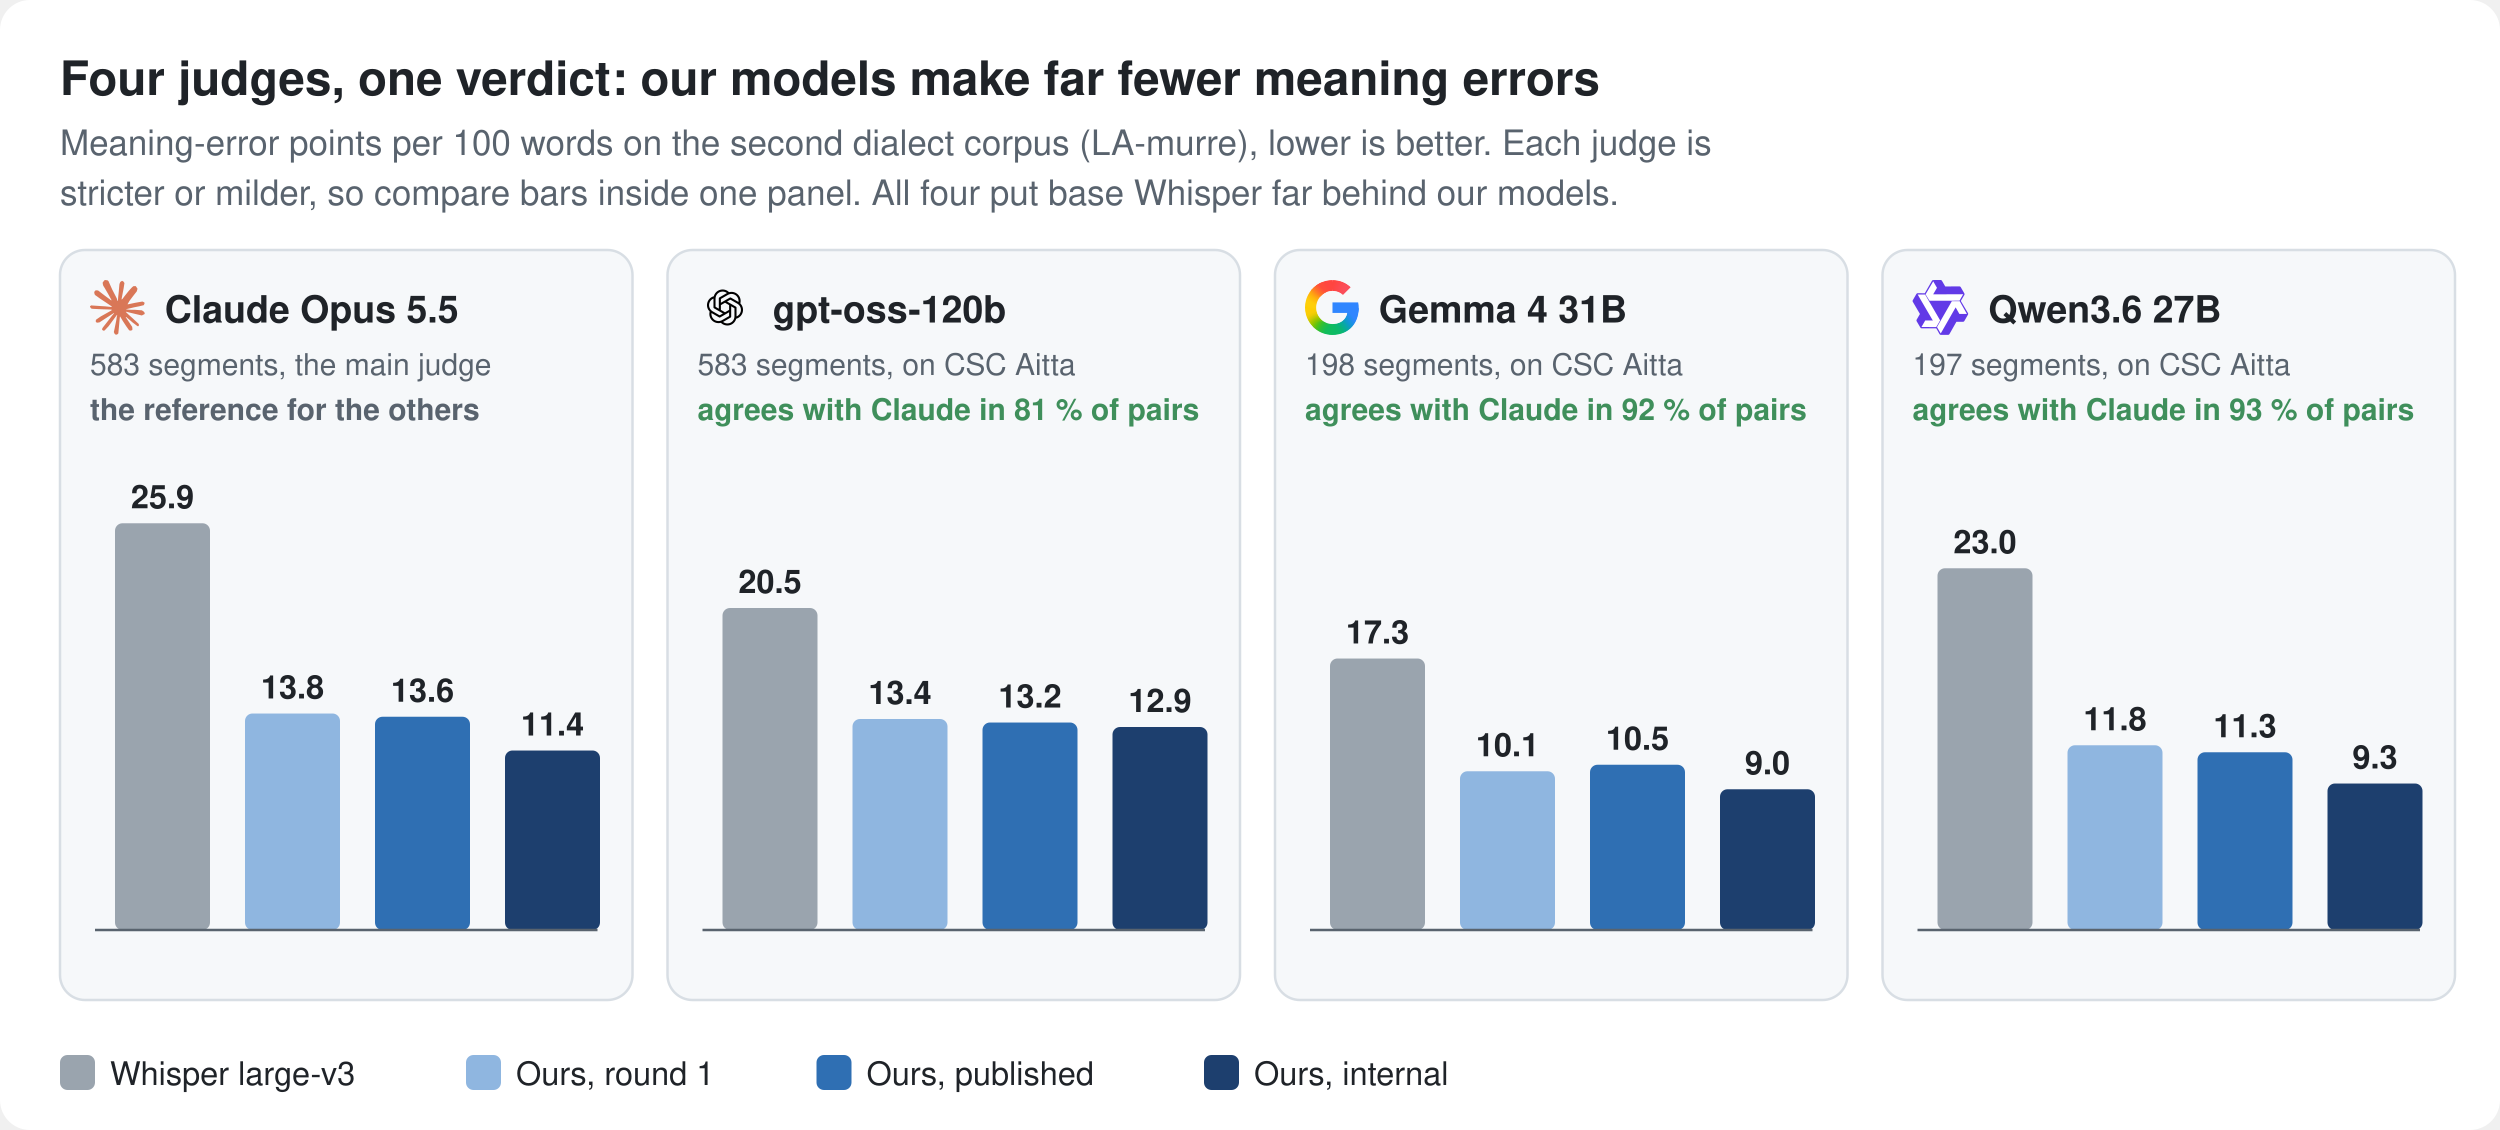
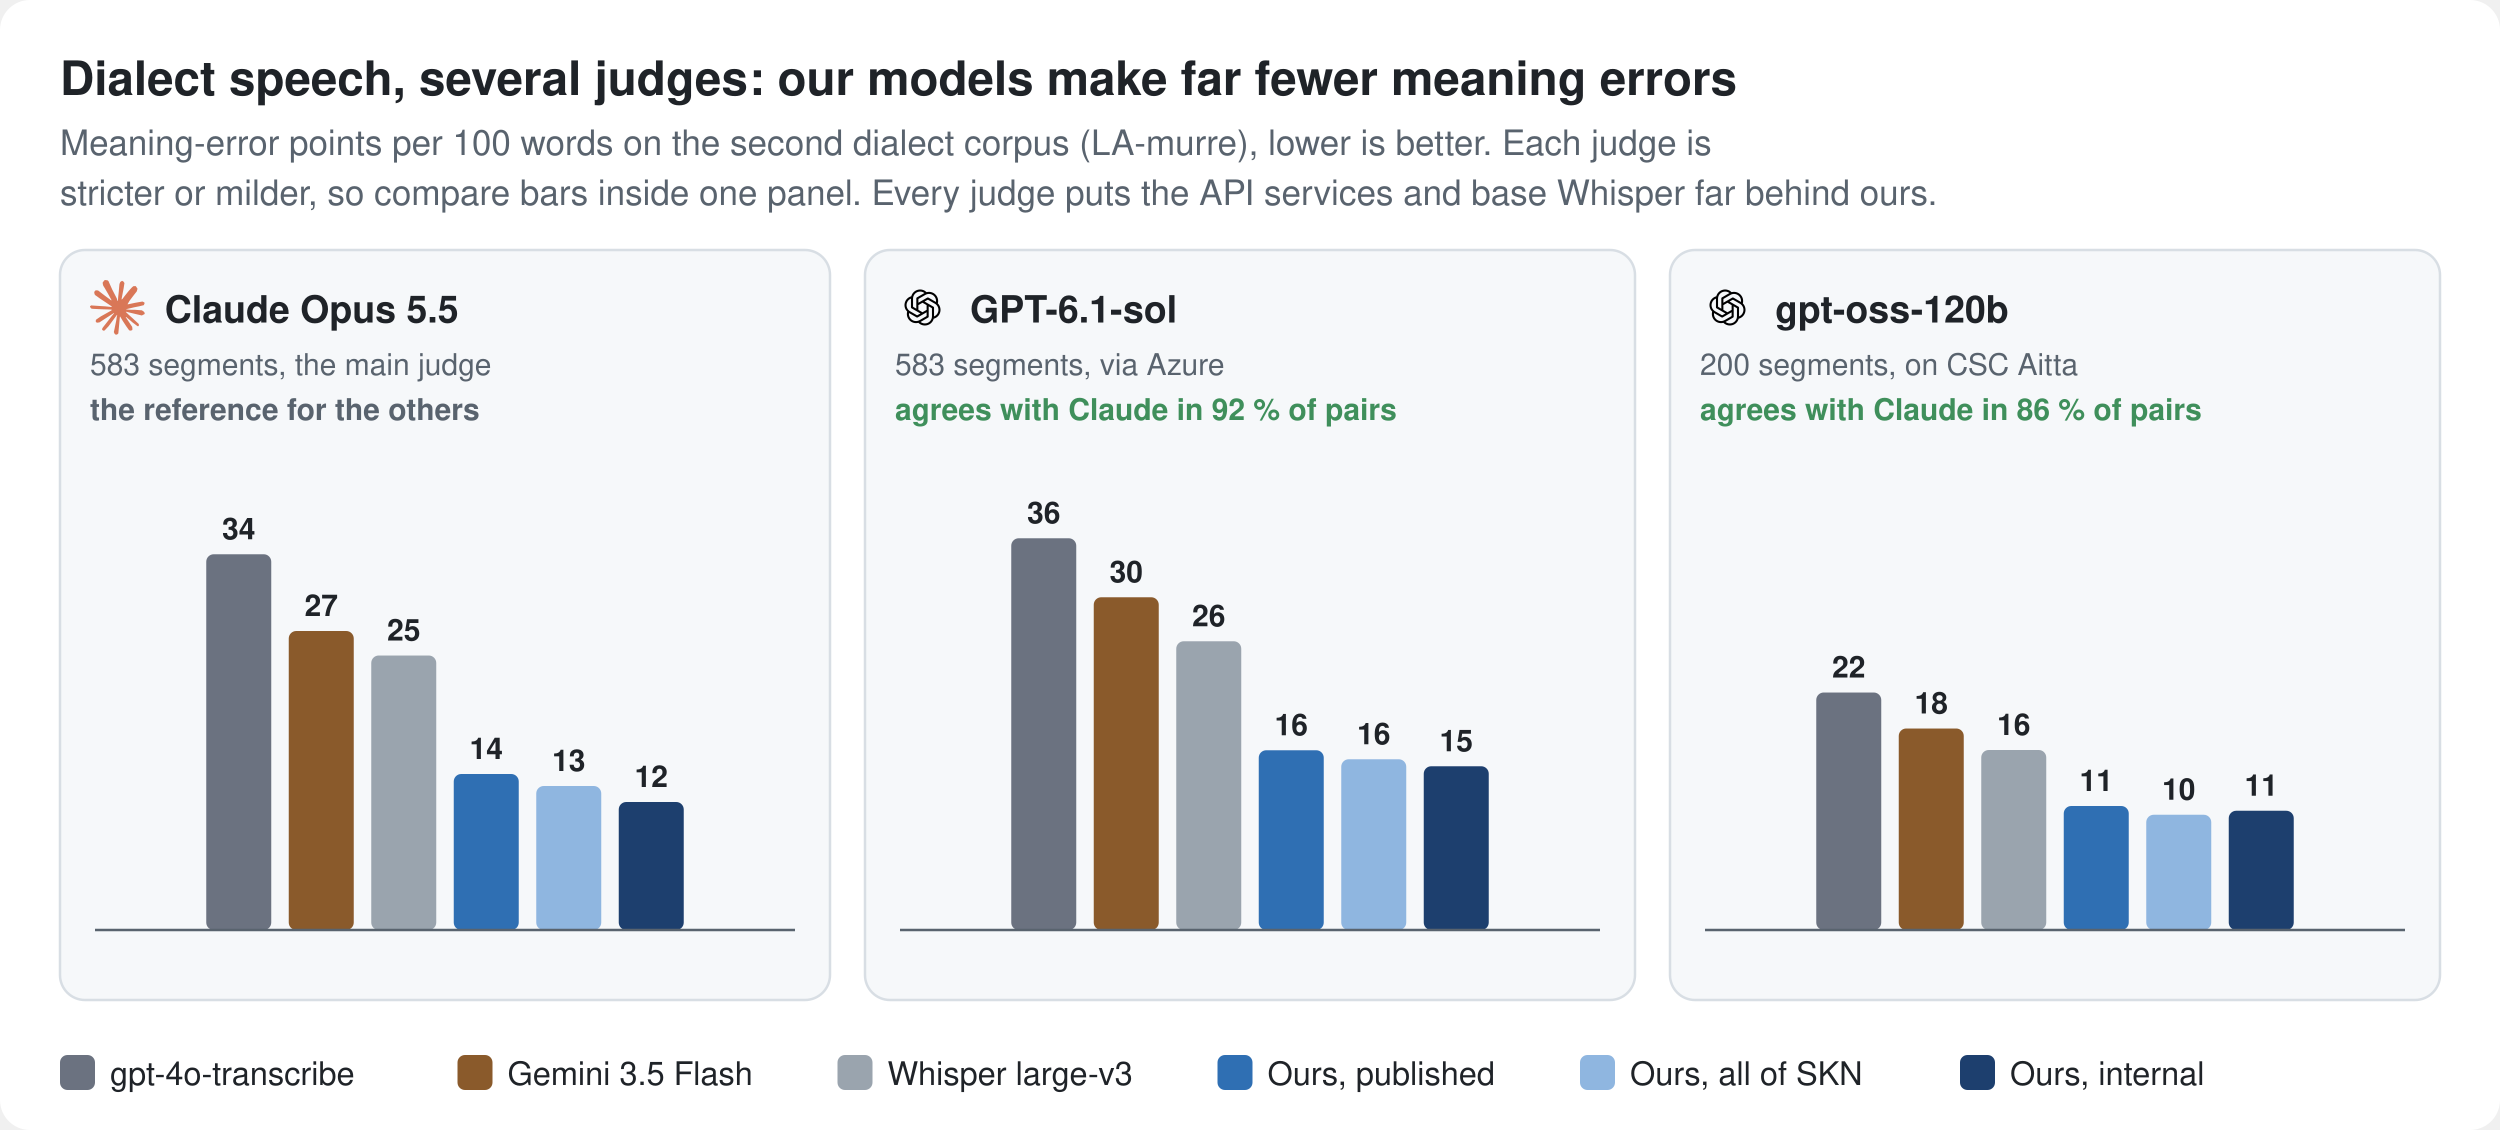
- <svg xmlns="http://www.w3.org/2000/svg" xmlns:xlink="http://www.w3.org/1999/xlink" viewBox="0 0 1000 452" width="1000" height="452" font-family="system-ui, -apple-system, Segoe UI, Helvetica, Arial, sans-serif" role="img" aria-label="Four blind judges rank base Whisper far behind our three fine-tuned models on LA-murre">
+ <svg xmlns="http://www.w3.org/2000/svg" viewBox="0 0 1000 452" width="1000" height="452" font-family="system-ui, -apple-system, Segoe UI, Helvetica, Arial, sans-serif" role="img" aria-label="Blind LLM judges on LA-murre: gpt-4o-transcribe, Gemini 3.5 Flash and base Whisper far behind our three fine-tuned models">
  <rect width="1000" height="452" rx="12" fill="#ffffff" />
-   <text x="24.0" y="38.0" font-size="19" font-weight="700" fill="#1f2328" text-anchor="start">Four judges, one verdict: our models make far fewer meaning errors</text>
+   <text x="24.0" y="38.0" font-size="19" font-weight="700" fill="#1f2328" text-anchor="start">Dialect speech, several judges: our models make far fewer meaning errors</text>
  <text x="24.0" y="62.0" font-size="14" font-weight="400" fill="#59636e" text-anchor="start">Meaning-error points per 100 words on the second dialect corpus (LA-murre), lower is better. Each judge is</text>
-   <text x="24.0" y="82.0" font-size="14" font-weight="400" fill="#59636e" text-anchor="start">stricter or milder, so compare bars inside one panel. All four put base Whisper far behind our models.</text>
-   <rect x="24" y="100" width="229" height="300" rx="10" fill="#f6f8fa" stroke="#d8dee4" />
+   <text x="24.0" y="82.0" font-size="14" font-weight="400" fill="#59636e" text-anchor="start">stricter or milder, so compare bars inside one panel. Every judge puts the API services and base Whisper far behind ours.</text>
+   <rect x="24.0" y="100" width="308.0" height="300" rx="10" fill="#f6f8fa" stroke="#d8dee4" />
  <svg x="36.0" y="112.0" width="21.9" height="22.0" viewBox="0 0 256 257">
    <path fill="#D97757" d="m50.228 170.321 50.357-28.257.843-2.463-.843-1.361h-2.462l-8.426-.518-28.775-.778-24.952-1.037-24.175-1.296-6.092-1.297L0 125.796l.583-3.759 5.12-3.434 7.324.648 16.202 1.101 24.304 1.685 17.629 1.037 26.118 2.722h4.148l.583-1.685-1.426-1.037-1.101-1.037-25.147-17.045-27.22-18.017-14.258-10.37-7.713-5.25-3.888-4.925-1.685-10.758 7-7.713 9.397.649 2.398.648 9.527 7.323 20.35 15.75L94.817 91.9l3.889 3.24 1.555-1.102.195-.777-1.75-2.917-14.453-26.118-15.425-26.572-6.87-11.018-1.814-6.61c-.648-2.723-1.102-4.991-1.102-7.778l7.972-10.823L71.42 0 82.05 1.426l4.472 3.888 6.61 15.101 10.694 23.786 16.591 32.34 4.861 9.592 2.592 8.879.973 2.722h1.685v-1.556l1.36-18.211 2.528-22.36 2.463-28.776.843-8.1 4.018-9.722 7.971-5.25 6.222 2.981 5.12 7.324-.713 4.73-3.046 19.768-5.962 30.98-3.889 20.739h2.268l2.593-2.593 10.499-13.934 17.628-22.036 7.778-8.749 9.073-9.657 5.833-4.601h11.018l8.1 12.055-3.628 12.443-11.342 14.388-9.398 12.184-13.48 18.147-8.426 14.518.778 1.166 2.01-.194 30.46-6.481 16.462-2.982 19.637-3.37 8.88 4.148.971 4.213-3.5 8.62-20.998 5.184-24.628 4.926-36.682 8.685-.454.324.519.648 16.526 1.555 7.065.389h17.304l32.21 2.398 8.426 5.574 5.055 6.805-.843 5.184-12.962 6.611-17.498-4.148-40.83-9.721-14-3.5h-1.944v1.167l11.666 11.406 21.387 19.314 26.767 24.887 1.36 6.157-3.434 4.86-3.63-.518-23.526-17.693-9.073-7.972-20.545-17.304h-1.36v1.814l4.73 6.935 25.017 37.59 1.296 11.536-1.814 3.76-6.481 2.268-7.13-1.297-14.647-20.544-15.1-23.138-12.185-20.739-1.49.843-7.194 77.448-3.37 3.953-7.778 2.981-6.48-4.925-3.436-7.972 3.435-15.749 4.148-20.544 3.37-16.333 3.046-20.285 1.815-6.74-.13-.454-1.49.194-15.295 20.999-23.267 31.433-18.406 19.702-4.407 1.75-7.648-3.954.713-7.064 4.277-6.286 25.47-32.405 15.36-20.092 9.917-11.6-.065-1.686h-.583L44.07 198.125l-12.055 1.555-5.185-4.86.648-7.972 2.463-2.593 20.35-13.999-.064.065Z" />
  </svg>
  <text x="65.9" y="129.0" font-size="15" font-weight="700" fill="#1f2328" text-anchor="start">Claude Opus 5.5</text>
  <text x="36.0" y="150.0" font-size="12" font-weight="400" fill="#59636e" text-anchor="start">583 segments, the main judge</text>
  <text x="36.0" y="168.0" font-size="12" font-weight="700" fill="#59636e" text-anchor="start">the reference for the others</text>
-   <rect x="46" y="209.3" width="38" height="162.7" rx="3" fill="#9aa4ae" />
-   <text x="65.0" y="203.3" font-size="13" font-weight="700" fill="#1f2328" text-anchor="middle">25.9</text>
-   <rect x="98" y="285.4" width="38" height="86.6" rx="3" fill="#8fb6e0" />
-   <text x="117.0" y="279.4" font-size="13" font-weight="700" fill="#1f2328" text-anchor="middle">13.8</text>
-   <rect x="150" y="286.7" width="38" height="85.3" rx="3" fill="#2f6fb3" />
-   <text x="169.0" y="280.7" font-size="13" font-weight="700" fill="#1f2328" text-anchor="middle">13.6</text>
-   <rect x="202" y="300.2" width="38" height="71.8" rx="3" fill="#1d3f6e" />
-   <text x="221.0" y="294.2" font-size="13" font-weight="700" fill="#1f2328" text-anchor="middle">11.4</text>
-   <line x1="38" y1="372" x2="239" y2="372" stroke="#59636e" />
-   <rect x="267" y="100" width="229" height="300" rx="10" fill="#f6f8fa" stroke="#d8dee4" />
-   <svg x="279.0" y="112.0" width="22.0" height="22.0" viewBox="0 0 611 611">
+   <rect x="82.5" y="221.7" width="26" height="150.3" rx="3" fill="#6b7280" />
+   <text x="95.5" y="215.7" font-size="12" font-weight="700" fill="#1f2328" text-anchor="middle">34</text>
+   <rect x="115.5" y="252.4" width="26" height="119.6" rx="3" fill="#8a5a2b" />
+   <text x="128.5" y="246.4" font-size="12" font-weight="700" fill="#1f2328" text-anchor="middle">27</text>
+   <rect x="148.5" y="262.2" width="26" height="109.8" rx="3" fill="#9aa4ae" />
+   <text x="161.5" y="256.2" font-size="12" font-weight="700" fill="#1f2328" text-anchor="middle">25</text>
+   <rect x="181.5" y="309.6" width="26" height="62.4" rx="3" fill="#2f6fb3" />
+   <text x="194.5" y="303.6" font-size="12" font-weight="700" fill="#1f2328" text-anchor="middle">14</text>
+   <rect x="214.5" y="314.4" width="26" height="57.6" rx="3" fill="#8fb6e0" />
+   <text x="227.5" y="308.4" font-size="12" font-weight="700" fill="#1f2328" text-anchor="middle">13</text>
+   <rect x="247.5" y="320.8" width="26" height="51.2" rx="3" fill="#1d3f6e" />
+   <text x="260.5" y="314.8" font-size="12" font-weight="700" fill="#1f2328" text-anchor="middle">12</text>
+   <line x1="38.0" y1="372" x2="318.0" y2="372" stroke="#59636e" />
+   <rect x="346.0" y="100" width="308.0" height="300" rx="10" fill="#f6f8fa" stroke="#d8dee4" />
+   <svg x="358.0" y="112.0" width="22.0" height="22.0" viewBox="0 0 611 611">
    <path fill-rule="evenodd" clip-rule="evenodd" d="M252.794 108.802C289.191 99.048 326.265 110.305 351.148 135.135C385.113 126.072 422.85 134.862 449.492 161.505C476.136 188.149 484.925 225.888 475.862 259.85V259.854C500.696 284.735 511.95 321.81 502.198 358.207C492.447 394.602 464.161 421.084 430.215 430.217C421.083 464.162 394.603 492.448 358.206 502.199C321.812 511.951 284.734 500.693 259.852 475.864C225.887 484.927 188.15 476.137 161.507 449.495C134.864 422.851 126.073 385.111 135.136 351.149C110.304 326.266 99.05 289.192 108.801 252.795C118.552 216.4 146.84 189.918 180.784 180.785C189.917 146.841 216.396 118.553 252.794 108.802ZM374.292 407.145C374.292 411.271 372.092 415.086 368.517 417.148L283.723 466.102C302.487 480.585 327.555 486.459 352.217 479.852C386.997 470.532 410.068 439.312 410.555 405.006V317.717C410.555 315.08 409.125 312.621 406.843 311.303L374.292 292.509V407.145ZM251.868 415.897C248.296 417.959 243.893 417.959 240.317 415.897L155.526 366.942C152.366 390.436 159.811 415.08 177.866 433.136H177.863C203.325 458.594 241.896 462.962 271.85 446.232L347.449 402.586C349.735 401.268 351.148 398.8 351.148 396.163V358.579L251.868 415.897ZM368.602 220.628C366.319 219.309 363.474 219.318 361.191 220.637L328.641 239.431L427.921 296.749C431.496 298.811 433.697 302.627 433.697 306.752V404.661C455.622 395.654 473.244 376.881 479.851 352.218C489.169 317.442 473.668 281.85 444.201 264.274L368.602 220.628ZM177.303 206.34C155.377 215.348 137.756 234.122 131.148 258.783C121.832 293.561 137.331 329.153 166.799 346.727L242.398 390.373C244.68 391.692 247.525 391.684 249.807 390.366L282.357 371.572L183.078 314.253C179.504 312.189 177.303 308.375 177.303 304.251V206.34ZM259.849 279.145V331.858L305.5 358.213L351.15 331.858V279.145L305.5 252.789L259.849 279.145ZM327.276 144.9C308.512 130.418 283.445 124.543 258.782 131.15C224.002 140.471 200.931 171.691 200.445 205.995V293.286C200.445 295.923 201.875 298.381 204.158 299.7L236.707 318.493V203.856C236.707 199.731 238.909 195.916 242.483 193.853L327.276 144.9ZM433.137 177.867C407.675 152.407 369.103 148.038 339.149 164.769L263.55 208.415C261.265 209.734 259.852 212.202 259.852 214.838V252.423L359.132 195.105C362.703 193.041 367.108 193.041 370.682 195.105L455.473 244.06C458.635 220.567 451.189 195.922 433.135 177.867H433.137Z" fill="black" />
  </svg>
-   <text x="309.0" y="129.0" font-size="15" font-weight="700" fill="#1f2328" text-anchor="start">gpt-oss-120b</text>
-   <text x="279.0" y="150.0" font-size="12" font-weight="400" fill="#59636e" text-anchor="start">583 segments, on CSC Aitta</text>
-   <text x="279.0" y="168.0" font-size="12" font-weight="700" fill="#3f8f5b" text-anchor="start">agrees with Claude in 81 % of pairs</text>
-   <rect x="289" y="243.2" width="38" height="128.8" rx="3" fill="#9aa4ae" />
-   <text x="308.0" y="237.2" font-size="13" font-weight="700" fill="#1f2328" text-anchor="middle">20.5</text>
-   <rect x="341" y="287.6" width="38" height="84.4" rx="3" fill="#8fb6e0" />
-   <text x="360.0" y="281.6" font-size="13" font-weight="700" fill="#1f2328" text-anchor="middle">13.4</text>
-   <rect x="393" y="289.0" width="38" height="83.0" rx="3" fill="#2f6fb3" />
-   <text x="412.0" y="283.0" font-size="13" font-weight="700" fill="#1f2328" text-anchor="middle">13.2</text>
-   <rect x="445" y="290.8" width="38" height="81.2" rx="3" fill="#1d3f6e" />
-   <text x="464.0" y="284.8" font-size="13" font-weight="700" fill="#1f2328" text-anchor="middle">12.9</text>
-   <line x1="281" y1="372" x2="482" y2="372" stroke="#59636e" />
-   <rect x="510" y="100" width="229" height="300" rx="10" fill="#f6f8fa" stroke="#d8dee4" />
-   <svg x="522.0" y="112.0" width="21.5" height="22.0" viewBox="0 0 268.152 273.883">
-     <defs>
-       <linearGradient id="googleg2-a">
-         <stop offset="0" stop-color="#0fbc5c" />
-         <stop offset="1" stop-color="#0cba65" />
-       </linearGradient>
-       <linearGradient id="googleg2-g">
-         <stop offset=".231" stop-color="#0fbc5f" />
-         <stop offset=".312" stop-color="#0fbc5f" />
-         <stop offset=".366" stop-color="#0fbc5e" />
-         <stop offset=".458" stop-color="#0fbc5d" />
-         <stop offset=".54" stop-color="#12bc58" />
-         <stop offset=".699" stop-color="#28bf3c" />
-         <stop offset=".771" stop-color="#38c02b" />
-         <stop offset=".861" stop-color="#52c218" />
-         <stop offset=".915" stop-color="#67c30f" />
-         <stop offset="1" stop-color="#86c504" />
-       </linearGradient>
-       <linearGradient id="googleg2-h">
-         <stop offset=".142" stop-color="#1abd4d" />
-         <stop offset=".248" stop-color="#6ec30d" />
-         <stop offset=".312" stop-color="#8ac502" />
-         <stop offset=".366" stop-color="#a2c600" />
-         <stop offset=".446" stop-color="#c8c903" />
-         <stop offset=".54" stop-color="#ebcb03" />
-         <stop offset=".616" stop-color="#f7cd07" />
-         <stop offset=".699" stop-color="#fdcd04" />
-         <stop offset=".771" stop-color="#fdce05" />
-         <stop offset=".861" stop-color="#ffce0a" />
-       </linearGradient>
-       <linearGradient id="googleg2-f">
-         <stop offset=".316" stop-color="#ff4c3c" />
-         <stop offset=".604" stop-color="#ff692c" />
-         <stop offset=".727" stop-color="#ff7825" />
-         <stop offset=".885" stop-color="#ff8d1b" />
-         <stop offset="1" stop-color="#ff9f13" />
-       </linearGradient>
-       <linearGradient id="googleg2-b">
-         <stop offset=".231" stop-color="#ff4541" />
-         <stop offset=".312" stop-color="#ff4540" />
-         <stop offset=".458" stop-color="#ff4640" />
-         <stop offset=".54" stop-color="#ff473f" />
-         <stop offset=".699" stop-color="#ff5138" />
-         <stop offset=".771" stop-color="#ff5b33" />
-         <stop offset=".861" stop-color="#ff6c29" />
-         <stop offset="1" stop-color="#ff8c18" />
-       </linearGradient>
-       <linearGradient id="googleg2-d">
-         <stop offset=".408" stop-color="#fb4e5a" />
-         <stop offset="1" stop-color="#ff4540" />
-       </linearGradient>
-       <linearGradient id="googleg2-c">
-         <stop offset=".132" stop-color="#0cba65" />
-         <stop offset=".21" stop-color="#0bb86d" />
-         <stop offset=".297" stop-color="#09b479" />
-         <stop offset=".396" stop-color="#08ad93" />
-         <stop offset=".477" stop-color="#0aa6a9" />
-         <stop offset=".568" stop-color="#0d9cc6" />
-         <stop offset=".667" stop-color="#1893dd" />
-         <stop offset=".769" stop-color="#258bf1" />
-         <stop offset=".859" stop-color="#3086ff" />
-       </linearGradient>
-       <linearGradient id="googleg2-e">
-         <stop offset=".366" stop-color="#ff4e3a" />
-         <stop offset=".458" stop-color="#ff8a1b" />
-         <stop offset=".54" stop-color="#ffa312" />
-         <stop offset=".616" stop-color="#ffb60c" />
-         <stop offset=".771" stop-color="#ffcd0a" />
-         <stop offset=".861" stop-color="#fecf0a" />
-         <stop offset=".915" stop-color="#fecf08" />
-         <stop offset="1" stop-color="#fdcd01" />
-       </linearGradient>
-       <linearGradient xlink:href="#googleg2-a" id="googleg2-s" x1="219.7" x2="254.467" y1="329.535" y2="329.535" gradientUnits="userSpaceOnUse" />
-       <radialGradient xlink:href="#googleg2-b" id="googleg2-m" cx="109.627" cy="135.862" r="71.46" fx="109.627" fy="135.862" gradientTransform="matrix(-1.93688 1.043 1.45573 2.55542 290.525 -400.634)" gradientUnits="userSpaceOnUse" />
-       <radialGradient xlink:href="#googleg2-c" id="googleg2-n" cx="45.259" cy="279.274" r="71.46" fx="45.259" fy="279.274" gradientTransform="matrix(-3.5126 -4.45809 -1.69255 1.26062 870.8 191.554)" gradientUnits="userSpaceOnUse" />
-       <radialGradient xlink:href="#googleg2-d" id="googleg2-l" cx="304.017" cy="118.009" r="47.854" fx="304.017" fy="118.009" gradientTransform="matrix(2.06435 0 0 2.59204 -297.679 -151.747)" gradientUnits="userSpaceOnUse" />
-       <radialGradient xlink:href="#googleg2-e" id="googleg2-o" cx="181.001" cy="177.201" r="71.46" fx="181.001" fy="177.201" gradientTransform="matrix(-.24858 2.08314 2.96249 .33417 -255.146 -331.164)" gradientUnits="userSpaceOnUse" />
-       <radialGradient xlink:href="#googleg2-f" id="googleg2-p" cx="207.673" cy="108.097" r="41.102" fx="207.673" fy="108.097" gradientTransform="matrix(-1.2492 1.34326 -3.89684 -3.4257 880.501 194.905)" gradientUnits="userSpaceOnUse" />
-       <radialGradient xlink:href="#googleg2-g" id="googleg2-r" cx="109.627" cy="135.862" r="71.46" fx="109.627" fy="135.862" gradientTransform="matrix(-1.93688 -1.043 1.45573 -2.55542 290.525 838.683)" gradientUnits="userSpaceOnUse" />
-       <radialGradient xlink:href="#googleg2-h" id="googleg2-j" cx="154.87" cy="145.969" r="71.46" fx="154.87" fy="145.969" gradientTransform="matrix(-.0814 -1.93722 2.92674 -.11625 -215.135 632.86)" gradientUnits="userSpaceOnUse" />
-       <filter id="googleg2-q" width="1.097" height="1.116" x="-.048" y="-.058" color-interpolation-filters="sRGB">
-         <feGaussianBlur stdDeviation="1.701" />
-       </filter>
-       <filter id="googleg2-k" width="1.033" height="1.02" x="-.017" y="-.01" color-interpolation-filters="sRGB">
-         <feGaussianBlur stdDeviation=".242" />
-       </filter>
-       <clipPath id="googleg2-i" clipPathUnits="userSpaceOnUse">
-         <path d="M371.378 193.24H237.083v53.438h77.167c-1.241 7.563-4.026 15.003-8.105 21.786-4.674 7.773-10.451 13.69-16.373 18.196-17.74 13.498-38.42 16.258-52.783 16.258-36.283 0-67.283-23.286-79.285-54.928-.484-1.149-.805-2.335-1.197-3.507a81.115 81.115 0 0 1-4.101-25.448c0-9.226 1.569-18.057 4.43-26.398 11.285-32.897 42.985-57.467 80.179-57.467 7.481 0 14.685.884 21.517 2.648a77.668 77.668 0 0 1 33.425 18.25l40.834-39.712c-24.839-22.616-57.219-36.32-95.844-36.32-30.878 0-59.386 9.553-82.748 25.7-18.945 13.093-34.483 30.625-44.97 50.985-9.753 18.879-15.094 39.8-15.094 62.294 0 22.495 5.35 43.633 15.103 62.337v.126c10.302 19.857 25.368 36.954 43.678 49.988 15.997 11.386 44.68 26.551 84.031 26.551 22.63 0 42.687-4.051 60.375-11.644 12.76-5.478 24.065-12.622 34.301-21.804 13.525-12.132 24.117-27.139 31.347-44.404 7.23-17.265 11.097-36.79 11.097-57.957 0-9.858-.998-19.87-2.689-28.968Z" />
-       </clipPath>
-     </defs>
-     <g clip-path="url(#googleg2-i)" transform="matrix(.95792 0 0 .98525 -90.174 -78.856)">
-       <path fill="url(#googleg2-j)" d="M92.076 219.958c.148 22.14 6.501 44.983 16.117 63.424v.127c6.949 13.392 16.445 23.97 27.26 34.452l65.327-23.67c-12.36-6.235-14.246-10.055-23.105-17.026-9.054-9.066-15.802-19.473-20.004-31.677h-.17l.17-.127c-2.765-8.058-3.037-16.613-3.14-25.503Z" filter="url(#googleg2-k)" />
-       <path fill="url(#googleg2-l)" d="M237.083 79.025c-6.456 22.526-3.988 44.421 0 57.161 7.457.006 14.64.888 21.45 2.647a77.662 77.662 0 0 1 33.424 18.25l41.88-40.726c-24.81-22.59-54.667-37.297-96.754-37.332Z" filter="url(#googleg2-k)" />
-       <path fill="url(#googleg2-m)" d="M236.943 78.847c-31.67 0-60.91 9.798-84.871 26.359a145.533 145.533 0 0 0-24.332 21.15c-1.904 17.744 14.257 39.551 46.262 39.37 15.528-17.936 38.495-29.542 64.056-29.542l.07.002-1.044-57.335c-.048 0-.093-.004-.14-.004Z" filter="url(#googleg2-k)" />
-       <path fill="url(#googleg2-n)" d="m341.475 226.379-28.268 19.285c-1.24 7.562-4.028 15.002-8.107 21.786-4.674 7.772-10.45 13.69-16.373 18.196-17.702 13.47-38.328 16.244-52.687 16.255-14.842 25.102-17.444 37.675 1.043 57.934 22.877-.016 43.157-4.117 61.046-11.796 12.931-5.551 24.388-12.792 34.761-22.097 13.706-12.295 24.442-27.503 31.769-45 7.327-17.497 11.245-37.282 11.245-58.734Z" filter="url(#googleg2-k)" />
-       <path fill="#3086ff" d="M234.996 191.21v57.498h136.006c1.196-7.874 5.152-18.064 5.152-26.5 0-9.858-.996-21.899-2.687-30.998Z" filter="url(#googleg2-k)" />
-       <path fill="url(#googleg2-o)" d="M128.39 124.327c-8.394 9.119-15.564 19.326-21.249 30.364-9.753 18.879-15.094 41.83-15.094 64.324 0 .317.026.627.029.944 4.32 8.224 59.666 6.649 62.456 0-.004-.31-.039-.613-.039-.924 0-9.226 1.57-16.026 4.43-24.367 3.53-10.289 9.056-19.763 16.123-27.926 1.602-2.031 5.875-6.397 7.121-9.016.475-.997-.862-1.557-.937-1.908-.083-.393-1.876-.077-2.277-.37-1.275-.929-3.8-1.414-5.334-1.845-3.277-.921-8.708-2.953-11.725-5.06-9.536-6.658-24.417-14.612-33.505-24.216Z" filter="url(#googleg2-k)" />
-       <path fill="url(#googleg2-p)" d="M162.099 155.857c22.112 13.301 28.471-6.714 43.173-12.977l-25.574-52.664a144.74 144.74 0 0 0-26.543 14.504c-12.316 8.512-23.192 18.9-32.176 30.72Z" filter="url(#googleg2-q)" />
-       <path fill="url(#googleg2-r)" d="M171.099 290.222c-29.683 10.641-34.33 11.023-37.062 29.29a144.806 144.806 0 0 0 16.792 13.984c15.996 11.386 46.766 26.551 86.118 26.551.046 0 .09-.004.137-.004v-59.157l-.094.002c-14.736 0-26.512-3.843-38.585-10.527-2.977-1.648-8.378 2.777-11.123.799-3.786-2.729-12.9 2.35-16.183-.938Z" filter="url(#googleg2-k)" />
-       <path fill="url(#googleg2-s)" d="M219.7 299.023v59.996c5.506.64 11.236 1.028 17.247 1.028 6.026 0 11.855-.307 17.52-.872v-59.748a105.119 105.119 0 0 1-17.477 1.461c-5.932 0-11.7-.686-17.29-1.865Z" filter="url(#googleg2-k)" opacity=".5" />
-     </g>
+   <text x="388.0" y="129.0" font-size="15" font-weight="700" fill="#1f2328" text-anchor="start">GPT-6.1-sol</text>
+   <text x="358.0" y="150.0" font-size="12" font-weight="400" fill="#59636e" text-anchor="start">583 segments, via Azure</text>
+   <text x="358.0" y="168.0" font-size="12" font-weight="700" fill="#3f8f5b" text-anchor="start">agrees with Claude in 92 % of pairs</text>
+   <rect x="404.5" y="215.3" width="26" height="156.7" rx="3" fill="#6b7280" />
+   <text x="417.5" y="209.3" font-size="12" font-weight="700" fill="#1f2328" text-anchor="middle">36</text>
+   <rect x="437.5" y="238.9" width="26" height="133.1" rx="3" fill="#8a5a2b" />
+   <text x="450.5" y="232.9" font-size="12" font-weight="700" fill="#1f2328" text-anchor="middle">30</text>
+   <rect x="470.5" y="256.5" width="26" height="115.5" rx="3" fill="#9aa4ae" />
+   <text x="483.5" y="250.5" font-size="12" font-weight="700" fill="#1f2328" text-anchor="middle">26</text>
+   <rect x="503.5" y="300.1" width="26" height="71.9" rx="3" fill="#2f6fb3" />
+   <text x="516.5" y="294.1" font-size="12" font-weight="700" fill="#1f2328" text-anchor="middle">16</text>
+   <rect x="536.5" y="303.7" width="26" height="68.3" rx="3" fill="#8fb6e0" />
+   <text x="549.5" y="297.7" font-size="12" font-weight="700" fill="#1f2328" text-anchor="middle">16</text>
+   <rect x="569.5" y="306.5" width="26" height="65.5" rx="3" fill="#1d3f6e" />
+   <text x="582.5" y="300.5" font-size="12" font-weight="700" fill="#1f2328" text-anchor="middle">15</text>
+   <line x1="360.0" y1="372" x2="640.0" y2="372" stroke="#59636e" />
+   <rect x="668.0" y="100" width="308.0" height="300" rx="10" fill="#f6f8fa" stroke="#d8dee4" />
+   <svg x="680.0" y="112.0" width="22.0" height="22.0" viewBox="0 0 611 611">
+     <path fill-rule="evenodd" clip-rule="evenodd" d="M252.794 108.802C289.191 99.048 326.265 110.305 351.148 135.135C385.113 126.072 422.85 134.862 449.492 161.505C476.136 188.149 484.925 225.888 475.862 259.85V259.854C500.696 284.735 511.95 321.81 502.198 358.207C492.447 394.602 464.161 421.084 430.215 430.217C421.083 464.162 394.603 492.448 358.206 502.199C321.812 511.951 284.734 500.693 259.852 475.864C225.887 484.927 188.15 476.137 161.507 449.495C134.864 422.851 126.073 385.111 135.136 351.149C110.304 326.266 99.05 289.192 108.801 252.795C118.552 216.4 146.84 189.918 180.784 180.785C189.917 146.841 216.396 118.553 252.794 108.802ZM374.292 407.145C374.292 411.271 372.092 415.086 368.517 417.148L283.723 466.102C302.487 480.585 327.555 486.459 352.217 479.852C386.997 470.532 410.068 439.312 410.555 405.006V317.717C410.555 315.08 409.125 312.621 406.843 311.303L374.292 292.509V407.145ZM251.868 415.897C248.296 417.959 243.893 417.959 240.317 415.897L155.526 366.942C152.366 390.436 159.811 415.08 177.866 433.136H177.863C203.325 458.594 241.896 462.962 271.85 446.232L347.449 402.586C349.735 401.268 351.148 398.8 351.148 396.163V358.579L251.868 415.897ZM368.602 220.628C366.319 219.309 363.474 219.318 361.191 220.637L328.641 239.431L427.921 296.749C431.496 298.811 433.697 302.627 433.697 306.752V404.661C455.622 395.654 473.244 376.881 479.851 352.218C489.169 317.442 473.668 281.85 444.201 264.274L368.602 220.628ZM177.303 206.34C155.377 215.348 137.756 234.122 131.148 258.783C121.832 293.561 137.331 329.153 166.799 346.727L242.398 390.373C244.68 391.692 247.525 391.684 249.807 390.366L282.357 371.572L183.078 314.253C179.504 312.189 177.303 308.375 177.303 304.251V206.34ZM259.849 279.145V331.858L305.5 358.213L351.15 331.858V279.145L305.5 252.789L259.849 279.145ZM327.276 144.9C308.512 130.418 283.445 124.543 258.782 131.15C224.002 140.471 200.931 171.691 200.445 205.995V293.286C200.445 295.923 201.875 298.381 204.158 299.7L236.707 318.493V203.856C236.707 199.731 238.909 195.916 242.483 193.853L327.276 144.9ZM433.137 177.867C407.675 152.407 369.103 148.038 339.149 164.769L263.55 208.415C261.265 209.734 259.852 212.202 259.852 214.838V252.423L359.132 195.105C362.703 193.041 367.108 193.041 370.682 195.105L455.473 244.06C458.635 220.567 451.189 195.922 433.135 177.867H433.137Z" fill="black" />
  </svg>
-   <text x="551.5" y="129.0" font-size="15" font-weight="700" fill="#1f2328" text-anchor="start">Gemma 4 31B</text>
-   <text x="522.0" y="150.0" font-size="12" font-weight="400" fill="#59636e" text-anchor="start">198 segments, on CSC Aitta</text>
-   <text x="522.0" y="168.0" font-size="12" font-weight="700" fill="#3f8f5b" text-anchor="start">agrees with Claude in 92 % of pairs</text>
-   <rect x="532" y="263.4" width="38" height="108.6" rx="3" fill="#9aa4ae" />
-   <text x="551.0" y="257.4" font-size="13" font-weight="700" fill="#1f2328" text-anchor="middle">17.3</text>
-   <rect x="584" y="308.5" width="38" height="63.5" rx="3" fill="#8fb6e0" />
-   <text x="603.0" y="302.5" font-size="13" font-weight="700" fill="#1f2328" text-anchor="middle">10.1</text>
-   <rect x="636" y="305.9" width="38" height="66.1" rx="3" fill="#2f6fb3" />
-   <text x="655.0" y="299.9" font-size="13" font-weight="700" fill="#1f2328" text-anchor="middle">10.5</text>
-   <rect x="688" y="315.7" width="38" height="56.3" rx="3" fill="#1d3f6e" />
-   <text x="707.0" y="309.7" font-size="13" font-weight="700" fill="#1f2328" text-anchor="middle">9.0</text>
-   <line x1="524" y1="372" x2="725" y2="372" stroke="#59636e" />
-   <rect x="753" y="100" width="229" height="300" rx="10" fill="#f6f8fa" stroke="#d8dee4" />
-   <svg x="765.0" y="112.0" width="22.3" height="22.0" viewBox="0 0 256 253">
-     <path fill="#623ae7" d="M129.263 0a6.75 6.75 0 0 1 5.88 3.374l15.256 26.424l65.258-.482a6.75 6.75 0 0 1 5.892 3.373l16.843 29.172a6.75 6.75 0 0 1-.038 6.811l-15.569 26.29a6.7 6.7 0 0 1-.887 1.182l33.195 56.28a6.75 6.75 0 0 1 .021 6.72l-16.94 29.706a6.75 6.75 0 0 1-5.86 3.405h-30.513l-32.21 56.756a6.75 6.75 0 0 1-5.868 3.417h-33.686a6.75 6.75 0 0 1-5.88-3.438l-15.022-26.7l-67.31.06a6.75 6.75 0 0 1-5.831-3.343l-17.256-29.523a6.75 6.75 0 0 1-.018-6.777l15.256-26.425L.929 100.008a6.75 6.75 0 0 1-.025-6.79l16.843-29.172a6.75 6.75 0 0 1 5.917-3.374l30.553.339a6.7 6.7 0 0 1 1.789.262L89.258 3.562a6.75 6.75 0 0 1 5.81-3.379z" />
-     <path fill="#fff" d="m180.679 97.445l36.108.025l33.198 58.74h-34.51l-17.266-30.239l-68.54 119.948l-17.218-29.263zM57.85 66.893l69.028 118.902l-17.872 30.86l-67.905-.622l17.255-29.887l34.82.166L23.567 66.981zm37.24-60.8l17.256 29.887l-17.554 30.07l138.147-.616l-17.064 29.733l-137.896.33L59.917 66.05z" />
-   </svg>
-   <text x="795.3" y="129.0" font-size="15" font-weight="700" fill="#1f2328" text-anchor="start">Qwen3.6 27B</text>
-   <text x="765.0" y="150.0" font-size="12" font-weight="400" fill="#59636e" text-anchor="start">197 segments, on CSC Aitta</text>
-   <text x="765.0" y="168.0" font-size="12" font-weight="700" fill="#3f8f5b" text-anchor="start">agrees with Claude in 93 % of pairs</text>
-   <rect x="775" y="227.3" width="38" height="144.7" rx="3" fill="#9aa4ae" />
-   <text x="794.0" y="221.3" font-size="13" font-weight="700" fill="#1f2328" text-anchor="middle">23.0</text>
-   <rect x="827" y="298.1" width="38" height="73.9" rx="3" fill="#8fb6e0" />
-   <text x="846.0" y="292.1" font-size="13" font-weight="700" fill="#1f2328" text-anchor="middle">11.8</text>
-   <rect x="879" y="300.9" width="38" height="71.1" rx="3" fill="#2f6fb3" />
-   <text x="898.0" y="294.9" font-size="13" font-weight="700" fill="#1f2328" text-anchor="middle">11.3</text>
-   <rect x="931" y="313.4" width="38" height="58.6" rx="3" fill="#1d3f6e" />
-   <text x="950.0" y="307.4" font-size="13" font-weight="700" fill="#1f2328" text-anchor="middle">9.3</text>
-   <line x1="767" y1="372" x2="968" y2="372" stroke="#59636e" />
-   <rect x="24" y="422" width="14" height="14" rx="3" fill="#9aa4ae" />
-   <text x="44.0" y="434.0" font-size="13" font-weight="400" fill="#1f2328" text-anchor="start">Whisper large-v3</text>
-   <rect x="186.4" y="422" width="14" height="14" rx="3" fill="#8fb6e0" />
-   <text x="206.4" y="434.0" font-size="13" font-weight="400" fill="#1f2328" text-anchor="start">Ours, round 1</text>
-   <rect x="326.6" y="422" width="14" height="14" rx="3" fill="#2f6fb3" />
-   <text x="346.6" y="434.0" font-size="13" font-weight="400" fill="#1f2328" text-anchor="start">Ours, published</text>
-   <rect x="481.6" y="422" width="14" height="14" rx="3" fill="#1d3f6e" />
-   <text x="501.6" y="434.0" font-size="13" font-weight="400" fill="#1f2328" text-anchor="start">Ours, internal</text>
+   <text x="710.0" y="129.0" font-size="15" font-weight="700" fill="#1f2328" text-anchor="start">gpt-oss-120b</text>
+   <text x="680.0" y="150.0" font-size="12" font-weight="400" fill="#59636e" text-anchor="start">200 segments, on CSC Aitta</text>
+   <text x="680.0" y="168.0" font-size="12" font-weight="700" fill="#3f8f5b" text-anchor="start">agrees with Claude in 86 % of pairs</text>
+   <rect x="726.5" y="277.0" width="26" height="95.0" rx="3" fill="#6b7280" />
+   <text x="739.5" y="271.0" font-size="12" font-weight="700" fill="#1f2328" text-anchor="middle">22</text>
+   <rect x="759.5" y="291.4" width="26" height="80.6" rx="3" fill="#8a5a2b" />
+   <text x="772.5" y="285.4" font-size="12" font-weight="700" fill="#1f2328" text-anchor="middle">18</text>
+   <rect x="792.5" y="300.0" width="26" height="72.0" rx="3" fill="#9aa4ae" />
+   <text x="805.5" y="294.0" font-size="12" font-weight="700" fill="#1f2328" text-anchor="middle">16</text>
+   <rect x="825.5" y="322.4" width="26" height="49.6" rx="3" fill="#2f6fb3" />
+   <text x="838.5" y="316.4" font-size="12" font-weight="700" fill="#1f2328" text-anchor="middle">11</text>
+   <rect x="858.5" y="325.9" width="26" height="46.1" rx="3" fill="#8fb6e0" />
+   <text x="871.5" y="319.9" font-size="12" font-weight="700" fill="#1f2328" text-anchor="middle">10</text>
+   <rect x="891.5" y="324.3" width="26" height="47.7" rx="3" fill="#1d3f6e" />
+   <text x="904.5" y="318.3" font-size="12" font-weight="700" fill="#1f2328" text-anchor="middle">11</text>
+   <line x1="682.0" y1="372" x2="962.0" y2="372" stroke="#59636e" />
+   <rect x="24" y="422" width="14" height="14" rx="3" fill="#6b7280" />
+   <text x="44.0" y="434.0" font-size="13" font-weight="400" fill="#1f2328" text-anchor="start">gpt-4o-transcribe</text>
+   <rect x="183.0" y="422" width="14" height="14" rx="3" fill="#8a5a2b" />
+   <text x="203.0" y="434.0" font-size="13" font-weight="400" fill="#1f2328" text-anchor="start">Gemini 3.5 Flash</text>
+   <rect x="335.0" y="422" width="14" height="14" rx="3" fill="#9aa4ae" />
+   <text x="355.0" y="434.0" font-size="13" font-weight="400" fill="#1f2328" text-anchor="start">Whisper large-v3</text>
+   <rect x="487.0" y="422" width="14" height="14" rx="3" fill="#2f6fb3" />
+   <text x="507.0" y="434.0" font-size="13" font-weight="400" fill="#1f2328" text-anchor="start">Ours, published</text>
+   <rect x="632.0" y="422" width="14" height="14" rx="3" fill="#8fb6e0" />
+   <text x="652.0" y="434.0" font-size="13" font-weight="400" fill="#1f2328" text-anchor="start">Ours, all of SKN</text>
+   <rect x="784.0" y="422" width="14" height="14" rx="3" fill="#1d3f6e" />
+   <text x="804.0" y="434.0" font-size="13" font-weight="400" fill="#1f2328" text-anchor="start">Ours, internal</text>
</svg>
